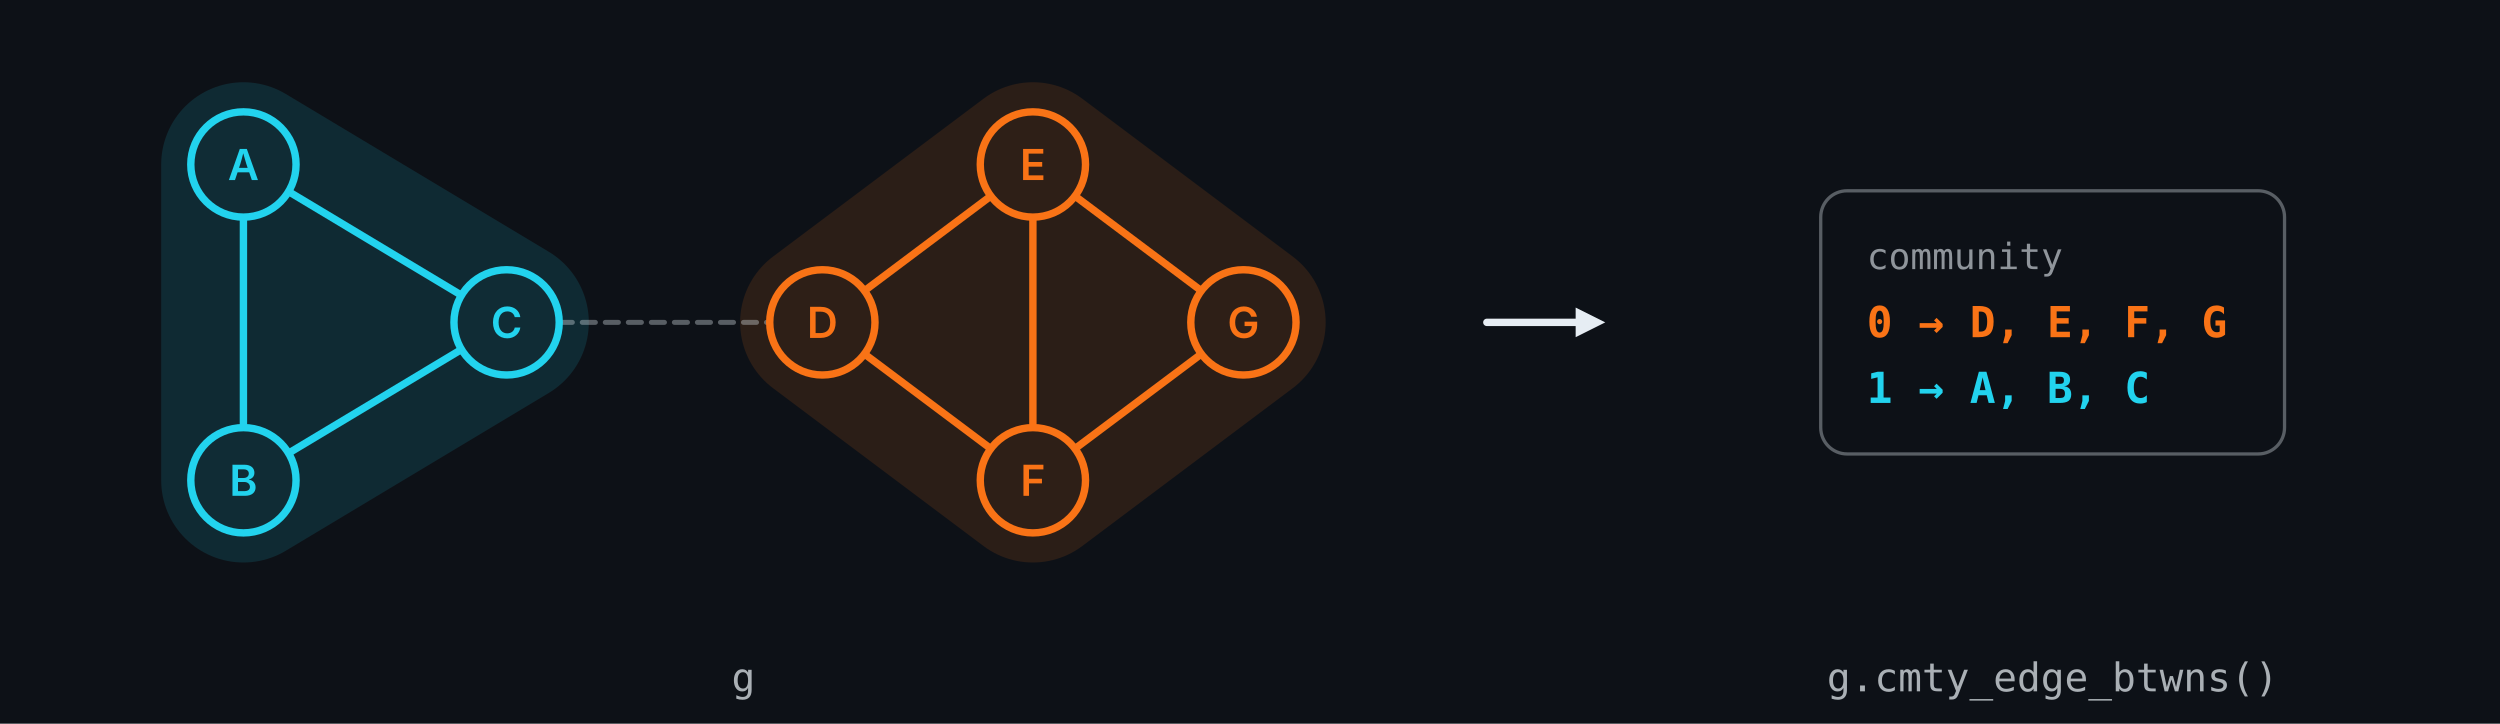
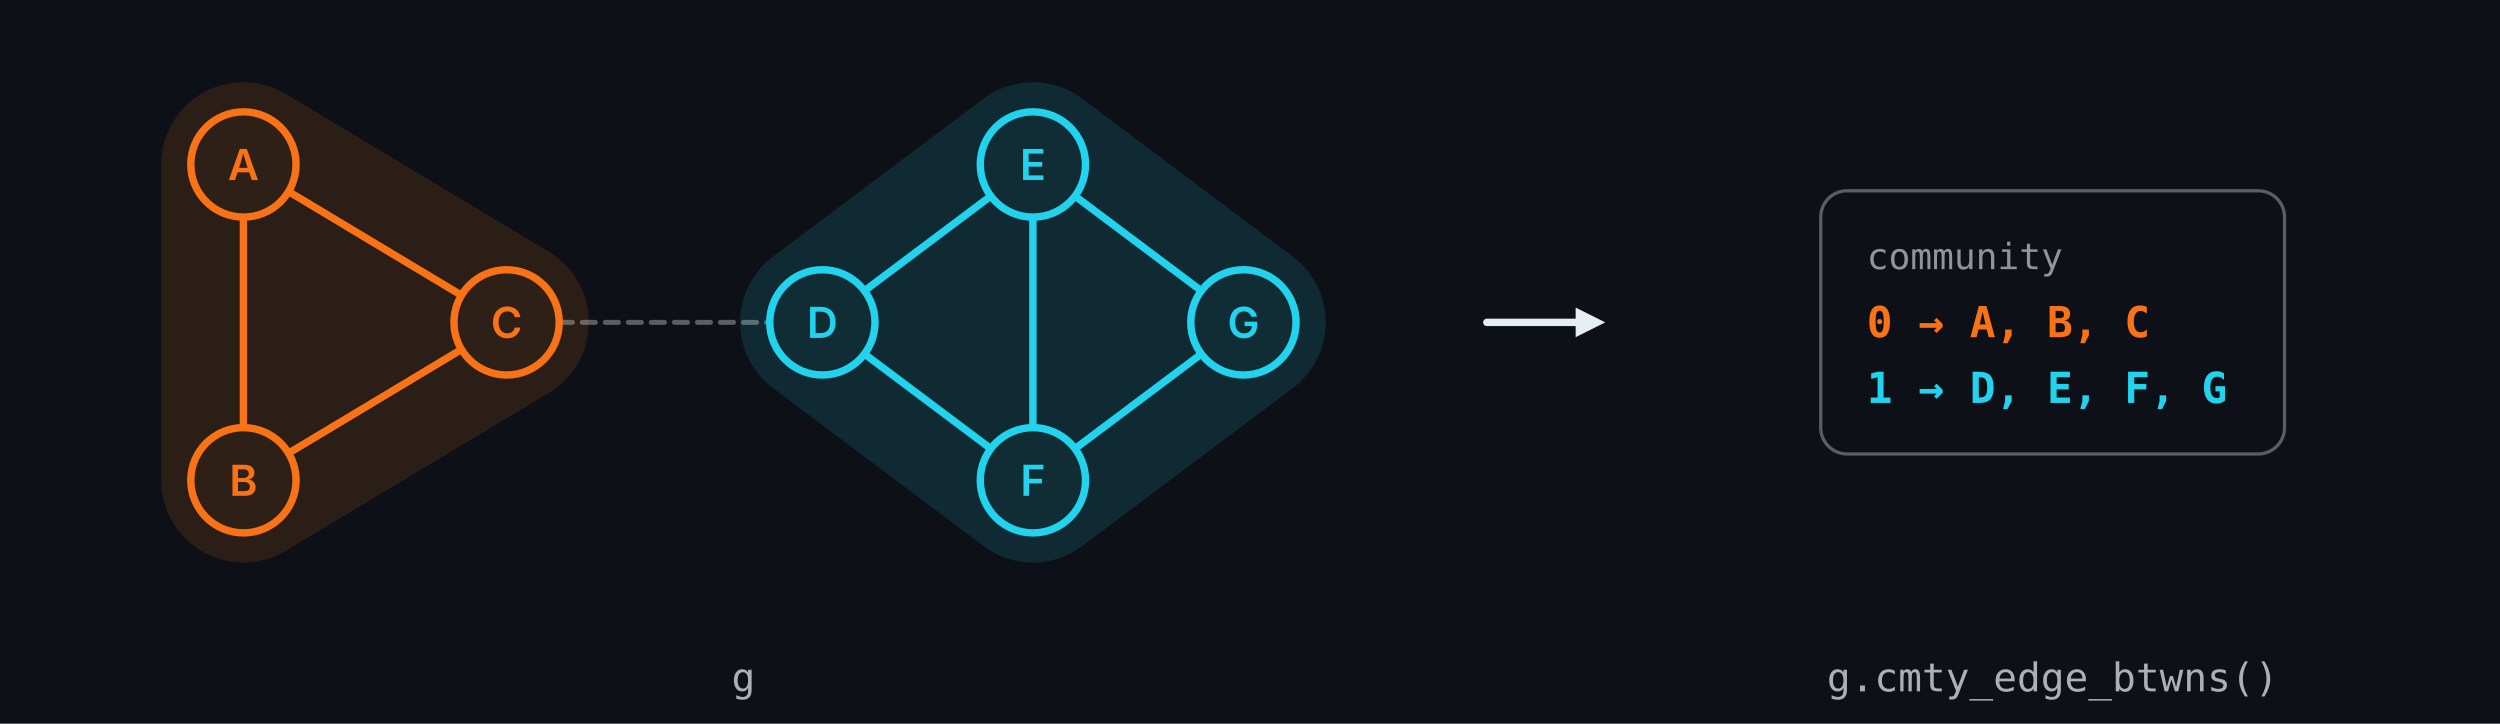
<svg xmlns="http://www.w3.org/2000/svg" viewBox="0 0 760 220" width="760" height="220" role="img" xml:space="preserve">
  <rect width="760" height="220" fill="#0d1117" />
  <g opacity="0.13">
-     <path d="M 250.0 98.0 L 314.0 50.0 L 378.0 98.0 L 314.0 146.0 Z" fill="#f97316" stroke="#f97316" stroke-width="50.0" stroke-linejoin="round" stroke-linecap="round" />
+     <path d="M 74.0 50.0 L 154.0 98.0 L 74.0 146.0 Z" fill="#f97316" stroke="#f97316" stroke-width="50.0" stroke-linejoin="round" stroke-linecap="round" />
  </g>
  <g opacity="0.13">
-     <path d="M 74.0 50.0 L 154.0 98.0 L 74.0 146.0 Z" fill="#22d3ee" stroke="#22d3ee" stroke-width="50.0" stroke-linejoin="round" stroke-linecap="round" />
+     <path d="M 250.0 98.0 L 314.0 50.0 L 378.0 98.0 L 314.0 146.0 Z" fill="#22d3ee" stroke="#22d3ee" stroke-width="50.0" stroke-linejoin="round" stroke-linecap="round" />
  </g>
  <rect x="553.5" y="58.0" width="141.0" height="80.0" rx="8" fill="#0d1117" stroke="#e6edf3" stroke-opacity="0.35" stroke-width="1" />
  <line x1="452.0" y1="98.0" x2="480.0" y2="98.0" stroke="#e6edf3" stroke-opacity="1.0" stroke-width="2.25" stroke-linecap="round" />
  <polygon points="488.0,98.0 479.0,102.5 479.0,93.5" fill="#e6edf3" fill-opacity="1.0" />
-   <path d="M 74.00 66.00 L 74.00 130.00" fill="none" stroke="#22d3ee" stroke-opacity="1" stroke-width="2.25" stroke-linecap="round" />
-   <path d="M 87.72 58.23 L 140.28 89.77" fill="none" stroke="#22d3ee" stroke-opacity="1" stroke-width="2.25" stroke-linecap="round" />
-   <path d="M 87.72 137.77 L 140.28 106.23" fill="none" stroke="#22d3ee" stroke-opacity="1" stroke-width="2.25" stroke-linecap="round" />
+   <path d="M 74.00 66.00 L 74.00 130.00" fill="none" stroke="#f97316" stroke-opacity="1" stroke-width="2.25" stroke-linecap="round" />
+   <path d="M 87.72 58.23 L 140.28 89.77" fill="none" stroke="#f97316" stroke-opacity="1" stroke-width="2.25" stroke-linecap="round" />
+   <path d="M 87.72 137.77 L 140.28 106.23" fill="none" stroke="#f97316" stroke-opacity="1" stroke-width="2.25" stroke-linecap="round" />
  <path d="M 170.00 98.00 L 234.00 98.00" fill="none" stroke="#e6edf3" stroke-opacity="0.35" stroke-width="1.5" stroke-linecap="round" stroke-dasharray="4 3" />
-   <path d="M 262.80 88.40 L 301.20 59.60" fill="none" stroke="#f97316" stroke-opacity="1" stroke-width="2.25" stroke-linecap="round" />
-   <path d="M 262.80 107.60 L 301.20 136.40" fill="none" stroke="#f97316" stroke-opacity="1" stroke-width="2.25" stroke-linecap="round" />
-   <path d="M 314.00 66.00 L 314.00 130.00" fill="none" stroke="#f97316" stroke-opacity="1" stroke-width="2.25" stroke-linecap="round" />
-   <path d="M 326.80 59.60 L 365.20 88.40" fill="none" stroke="#f97316" stroke-opacity="1" stroke-width="2.25" stroke-linecap="round" />
-   <path d="M 326.80 136.40 L 365.20 107.60" fill="none" stroke="#f97316" stroke-opacity="1" stroke-width="2.25" stroke-linecap="round" />
-   <circle cx="74.0" cy="50.0" r="16" fill="#102c35" stroke="#22d3ee" stroke-opacity="1" stroke-width="2.25" />
-   <text x="74.0" y="50.0" text-anchor="middle" dominant-baseline="central" font-family="ui-sans-serif, system-ui, -apple-system, 'Segoe UI', sans-serif" font-size="13" font-weight="600" fill="#22d3ee" fill-opacity="1">A</text>
-   <circle cx="74.0" cy="146.0" r="16" fill="#102c35" stroke="#22d3ee" stroke-opacity="1" stroke-width="2.25" />
-   <text x="74.0" y="146.0" text-anchor="middle" dominant-baseline="central" font-family="ui-sans-serif, system-ui, -apple-system, 'Segoe UI', sans-serif" font-size="13" font-weight="600" fill="#22d3ee" fill-opacity="1">B</text>
-   <circle cx="154.0" cy="98.0" r="16" fill="#102c35" stroke="#22d3ee" stroke-opacity="1" stroke-width="2.25" />
-   <text x="154.0" y="98.0" text-anchor="middle" dominant-baseline="central" font-family="ui-sans-serif, system-ui, -apple-system, 'Segoe UI', sans-serif" font-size="13" font-weight="600" fill="#22d3ee" fill-opacity="1">C</text>
-   <circle cx="250.0" cy="98.0" r="16" fill="#2e1f17" stroke="#f97316" stroke-opacity="1" stroke-width="2.25" />
-   <text x="250.0" y="98.0" text-anchor="middle" dominant-baseline="central" font-family="ui-sans-serif, system-ui, -apple-system, 'Segoe UI', sans-serif" font-size="13" font-weight="600" fill="#f97316" fill-opacity="1">D</text>
-   <circle cx="314.0" cy="50.0" r="16" fill="#2e1f17" stroke="#f97316" stroke-opacity="1" stroke-width="2.25" />
-   <text x="314.0" y="50.0" text-anchor="middle" dominant-baseline="central" font-family="ui-sans-serif, system-ui, -apple-system, 'Segoe UI', sans-serif" font-size="13" font-weight="600" fill="#f97316" fill-opacity="1">E</text>
-   <circle cx="314.0" cy="146.0" r="16" fill="#2e1f17" stroke="#f97316" stroke-opacity="1" stroke-width="2.25" />
-   <text x="314.0" y="146.0" text-anchor="middle" dominant-baseline="central" font-family="ui-sans-serif, system-ui, -apple-system, 'Segoe UI', sans-serif" font-size="13" font-weight="600" fill="#f97316" fill-opacity="1">F</text>
-   <circle cx="378.0" cy="98.0" r="16" fill="#2e1f17" stroke="#f97316" stroke-opacity="1" stroke-width="2.25" />
-   <text x="378.0" y="98.0" text-anchor="middle" dominant-baseline="central" font-family="ui-sans-serif, system-ui, -apple-system, 'Segoe UI', sans-serif" font-size="13" font-weight="600" fill="#f97316" fill-opacity="1">G</text>
+   <path d="M 262.80 88.40 L 301.20 59.60" fill="none" stroke="#22d3ee" stroke-opacity="1" stroke-width="2.25" stroke-linecap="round" />
+   <path d="M 262.80 107.60 L 301.20 136.40" fill="none" stroke="#22d3ee" stroke-opacity="1" stroke-width="2.25" stroke-linecap="round" />
+   <path d="M 314.00 66.00 L 314.00 130.00" fill="none" stroke="#22d3ee" stroke-opacity="1" stroke-width="2.25" stroke-linecap="round" />
+   <path d="M 326.80 59.60 L 365.20 88.40" fill="none" stroke="#22d3ee" stroke-opacity="1" stroke-width="2.25" stroke-linecap="round" />
+   <path d="M 326.80 136.40 L 365.20 107.60" fill="none" stroke="#22d3ee" stroke-opacity="1" stroke-width="2.25" stroke-linecap="round" />
+   <circle cx="74.0" cy="50.0" r="16" fill="#2e1f17" stroke="#f97316" stroke-opacity="1" stroke-width="2.25" />
+   <text x="74.0" y="50.0" text-anchor="middle" dominant-baseline="central" font-family="ui-sans-serif, system-ui, -apple-system, 'Segoe UI', sans-serif" font-size="13" font-weight="600" fill="#f97316" fill-opacity="1">A</text>
+   <circle cx="74.0" cy="146.0" r="16" fill="#2e1f17" stroke="#f97316" stroke-opacity="1" stroke-width="2.25" />
+   <text x="74.0" y="146.0" text-anchor="middle" dominant-baseline="central" font-family="ui-sans-serif, system-ui, -apple-system, 'Segoe UI', sans-serif" font-size="13" font-weight="600" fill="#f97316" fill-opacity="1">B</text>
+   <circle cx="154.0" cy="98.0" r="16" fill="#2e1f17" stroke="#f97316" stroke-opacity="1" stroke-width="2.25" />
+   <text x="154.0" y="98.0" text-anchor="middle" dominant-baseline="central" font-family="ui-sans-serif, system-ui, -apple-system, 'Segoe UI', sans-serif" font-size="13" font-weight="600" fill="#f97316" fill-opacity="1">C</text>
+   <circle cx="250.0" cy="98.0" r="16" fill="#102c35" stroke="#22d3ee" stroke-opacity="1" stroke-width="2.25" />
+   <text x="250.0" y="98.0" text-anchor="middle" dominant-baseline="central" font-family="ui-sans-serif, system-ui, -apple-system, 'Segoe UI', sans-serif" font-size="13" font-weight="600" fill="#22d3ee" fill-opacity="1">D</text>
+   <circle cx="314.0" cy="50.0" r="16" fill="#102c35" stroke="#22d3ee" stroke-opacity="1" stroke-width="2.25" />
+   <text x="314.0" y="50.0" text-anchor="middle" dominant-baseline="central" font-family="ui-sans-serif, system-ui, -apple-system, 'Segoe UI', sans-serif" font-size="13" font-weight="600" fill="#22d3ee" fill-opacity="1">E</text>
+   <circle cx="314.0" cy="146.0" r="16" fill="#102c35" stroke="#22d3ee" stroke-opacity="1" stroke-width="2.25" />
+   <text x="314.0" y="146.0" text-anchor="middle" dominant-baseline="central" font-family="ui-sans-serif, system-ui, -apple-system, 'Segoe UI', sans-serif" font-size="13" font-weight="600" fill="#22d3ee" fill-opacity="1">F</text>
+   <circle cx="378.0" cy="98.0" r="16" fill="#102c35" stroke="#22d3ee" stroke-opacity="1" stroke-width="2.25" />
+   <text x="378.0" y="98.0" text-anchor="middle" dominant-baseline="central" font-family="ui-sans-serif, system-ui, -apple-system, 'Segoe UI', sans-serif" font-size="13" font-weight="600" fill="#22d3ee" fill-opacity="1">G</text>
  <text x="226.0" y="206.0" text-anchor="middle" dominant-baseline="central" font-family="ui-monospace, SFMono-Regular, Menlo, Consolas, monospace" font-size="12" font-weight="400" fill="#e6edf3" fill-opacity="0.72">g</text>
  <text x="624.0" y="206.0" text-anchor="middle" dominant-baseline="central" font-family="ui-monospace, SFMono-Regular, Menlo, Consolas, monospace" font-size="12" font-weight="400" fill="#e6edf3" fill-opacity="0.72">g.cmty_edge_btwns()</text>
  <text x="567.5" y="78.0" text-anchor="start" dominant-baseline="central" font-family="ui-monospace, SFMono-Regular, Menlo, Consolas, monospace" font-size="11" font-weight="400" fill="#e6edf3" fill-opacity="0.6">community</text>
-   <text x="567.5" y="98.0" text-anchor="start" dominant-baseline="central" font-family="ui-monospace, SFMono-Regular, Menlo, Consolas, monospace" font-size="13" font-weight="600" fill="#f97316" fill-opacity="1.0">0 → D, E, F, G</text>
-   <text x="567.5" y="118.0" text-anchor="start" dominant-baseline="central" font-family="ui-monospace, SFMono-Regular, Menlo, Consolas, monospace" font-size="13" font-weight="600" fill="#22d3ee" fill-opacity="1.0">1 → A, B, C</text>
+   <text x="567.5" y="98.0" text-anchor="start" dominant-baseline="central" font-family="ui-monospace, SFMono-Regular, Menlo, Consolas, monospace" font-size="13" font-weight="600" fill="#f97316" fill-opacity="1.0">0 → A, B, C</text>
+   <text x="567.5" y="118.0" text-anchor="start" dominant-baseline="central" font-family="ui-monospace, SFMono-Regular, Menlo, Consolas, monospace" font-size="13" font-weight="600" fill="#22d3ee" fill-opacity="1.0">1 → D, E, F, G</text>
</svg>
